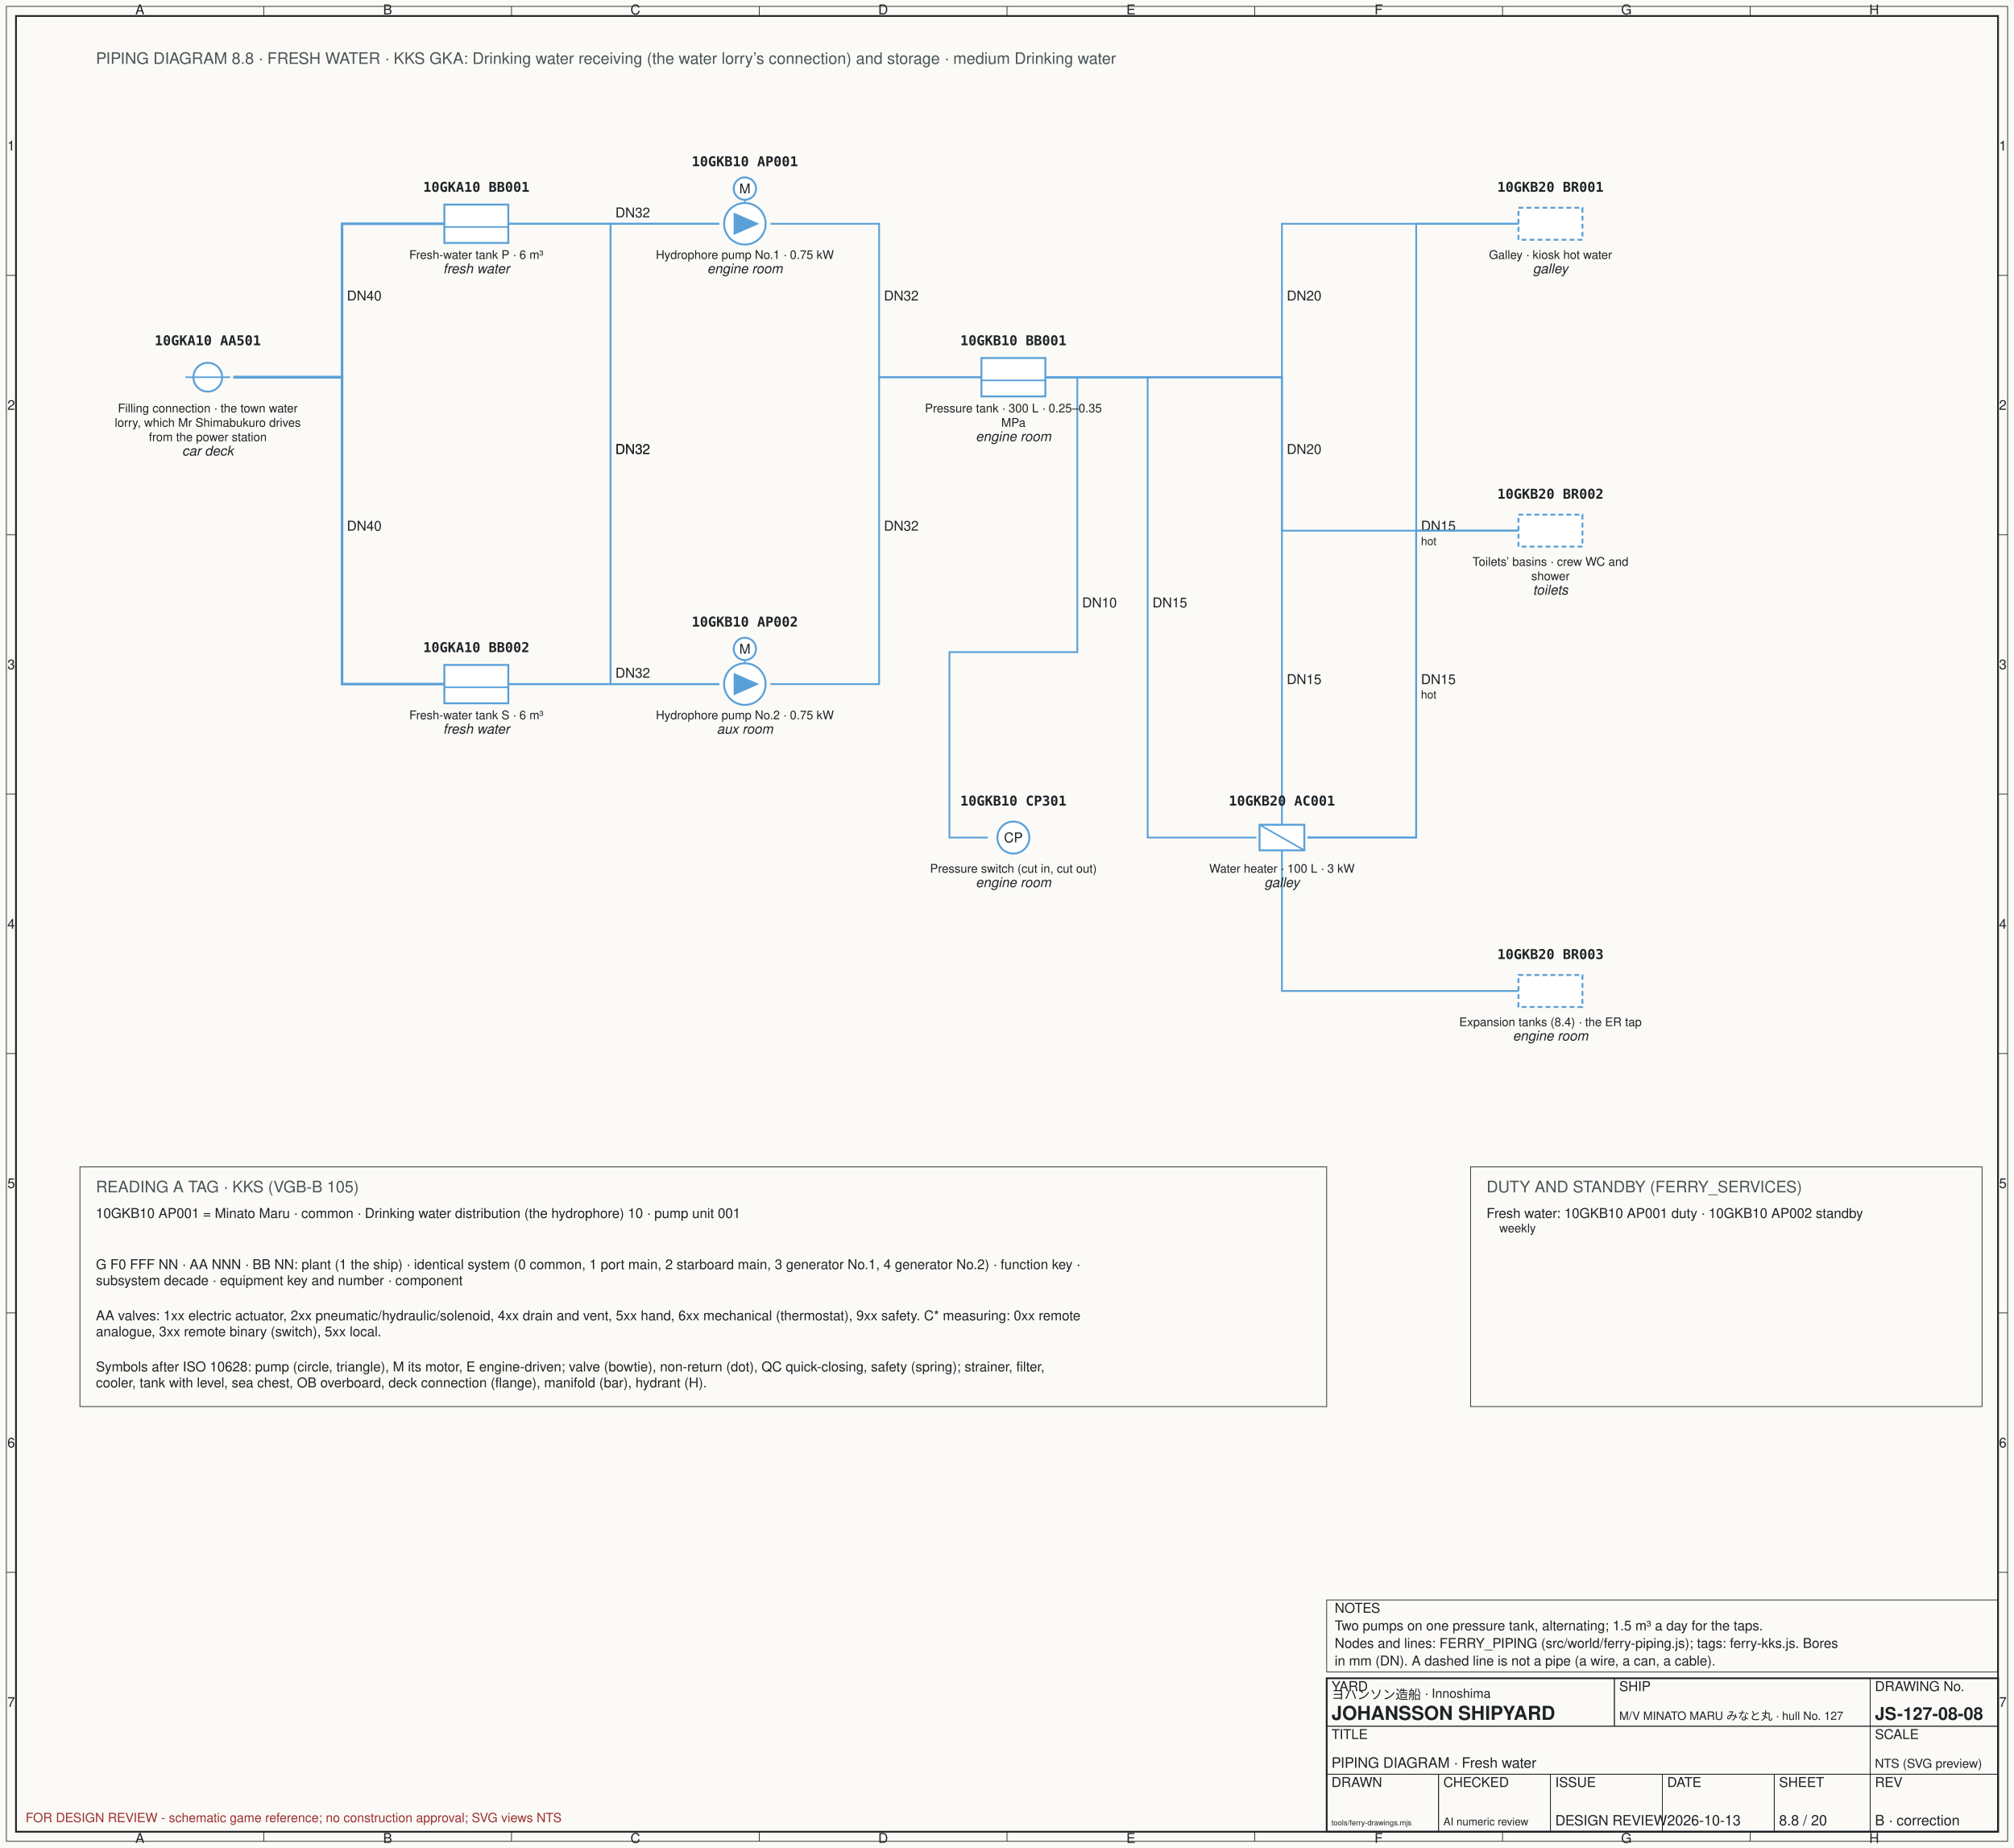
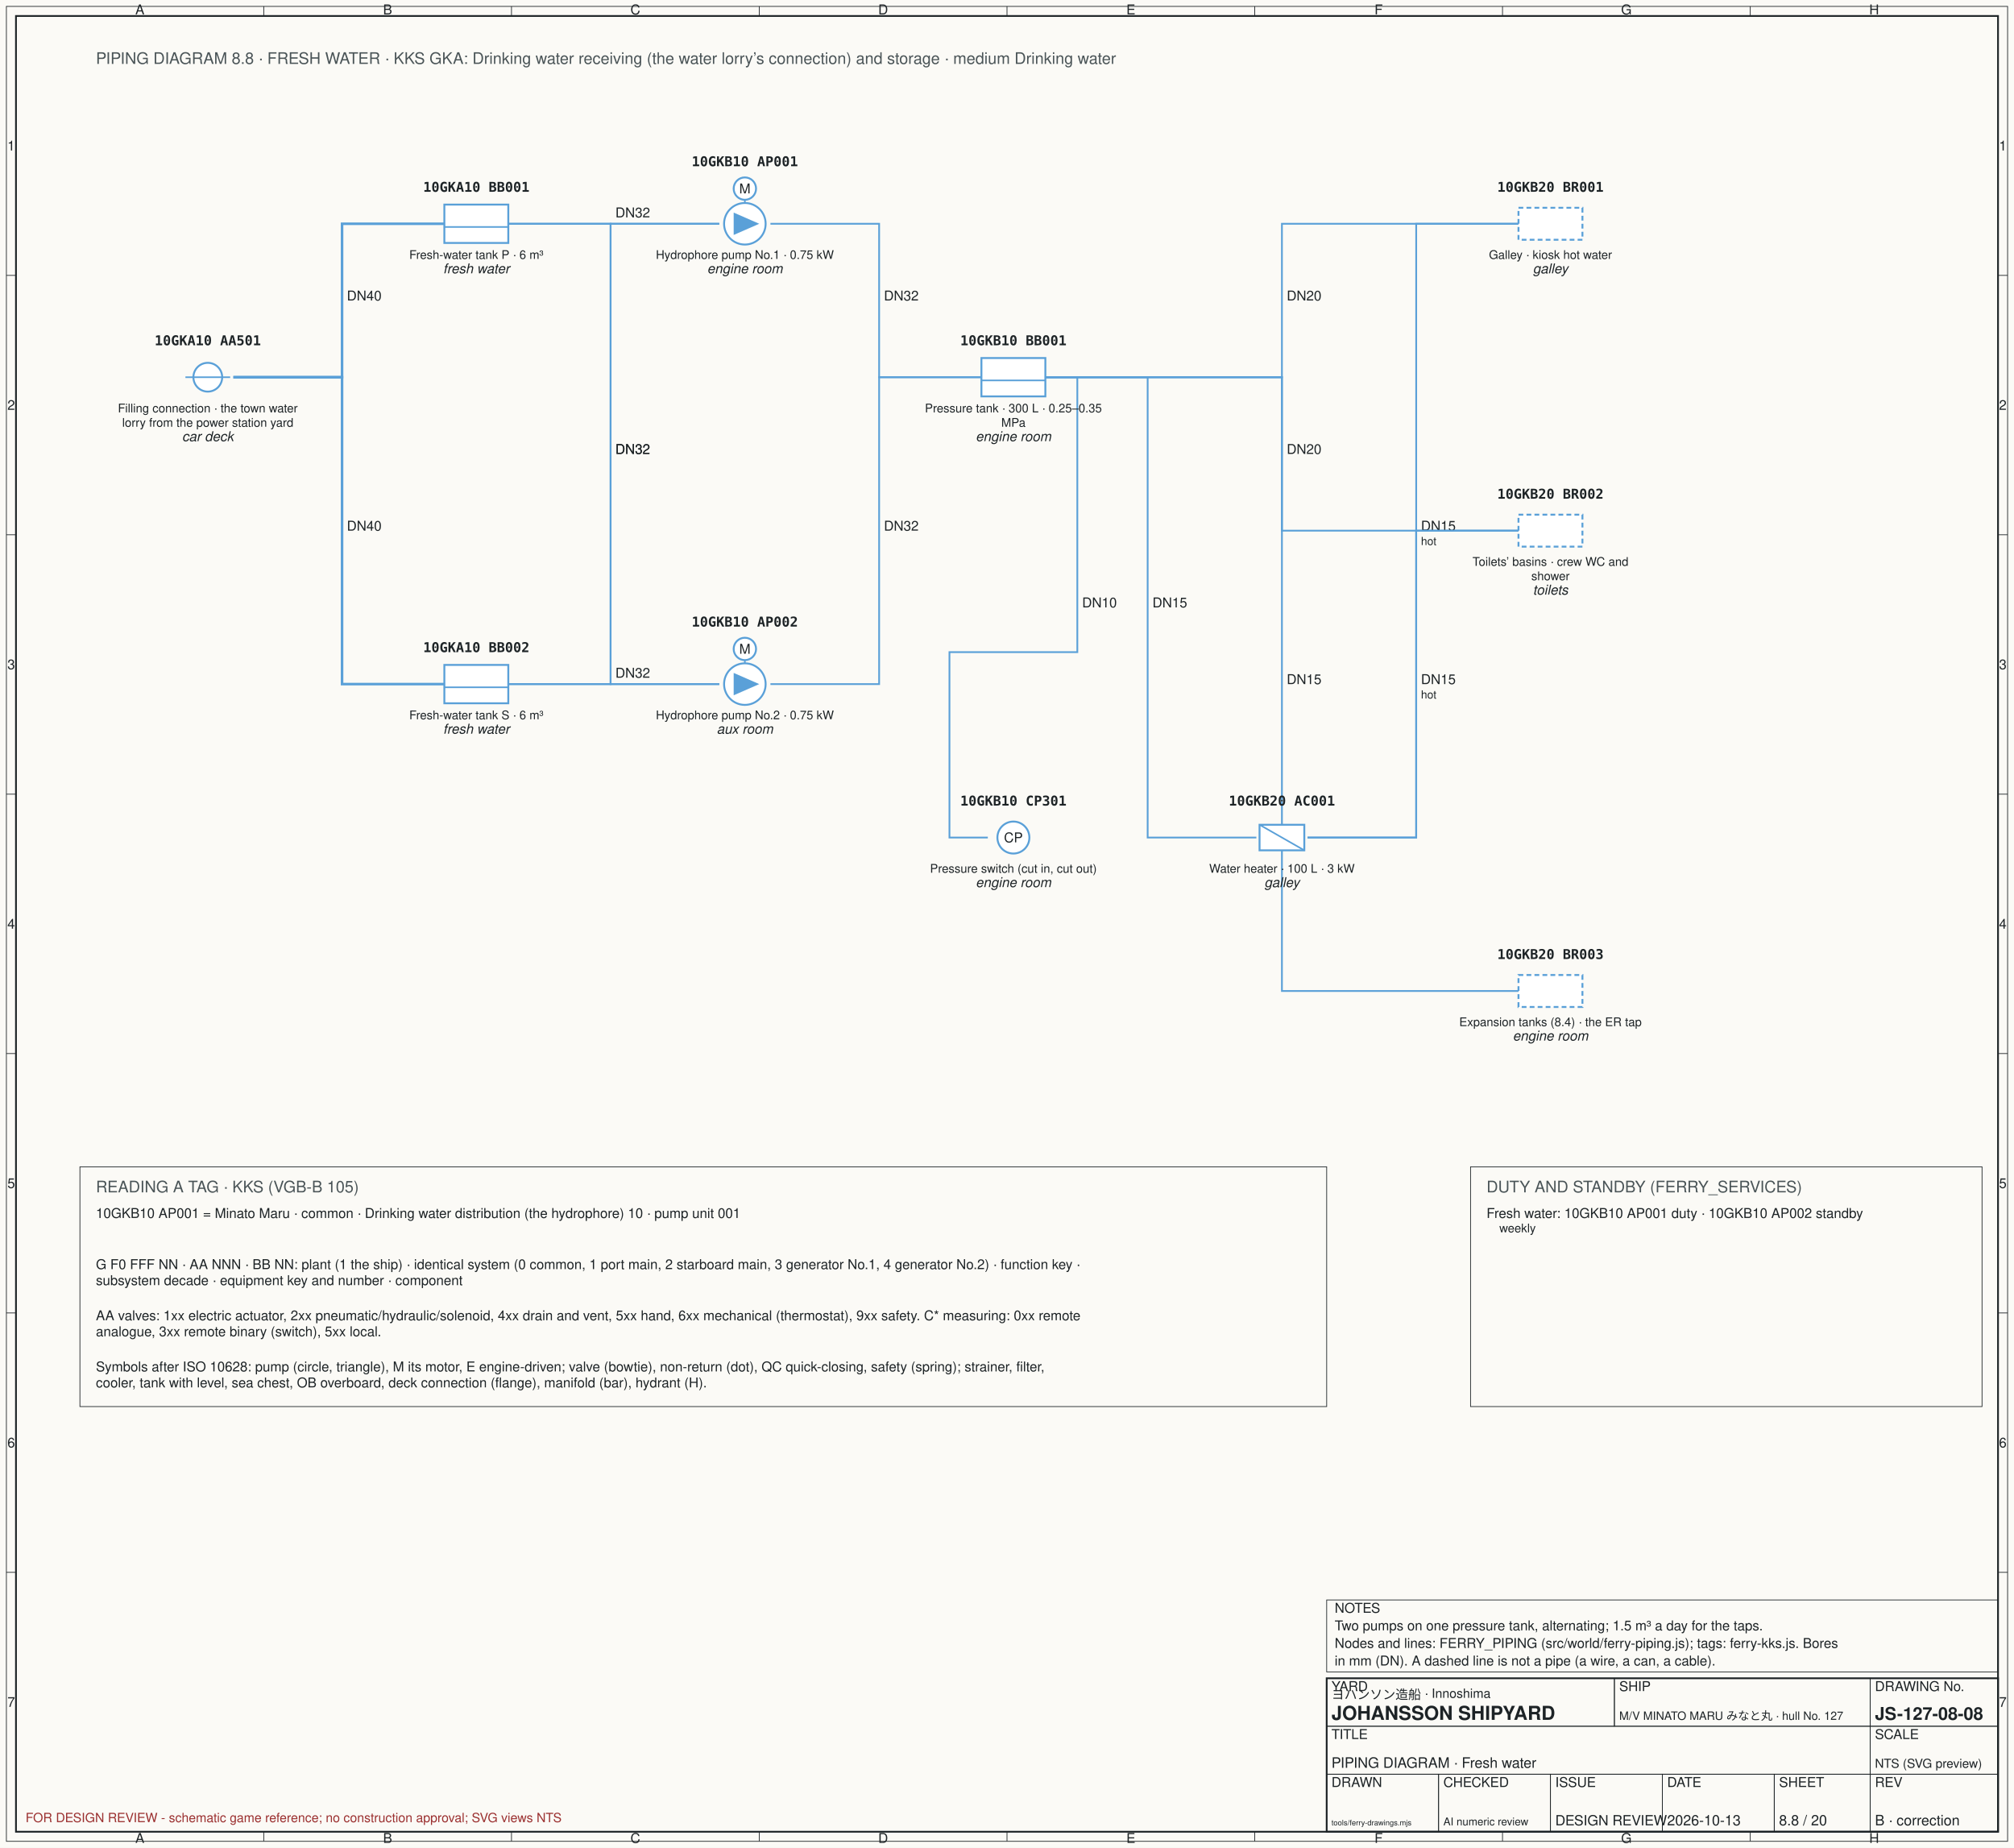
<svg xmlns="http://www.w3.org/2000/svg" width="1260" height="1156" viewBox="0 0 1260 1156" font-family="Helvetica, Arial, sans-serif" font-size="11">
  <rect width="1260" height="1156" fill="#fbfaf6" />
  <style>.l{fill:none;stroke:#1d2326;stroke-width:1.1}.t{fill:none;stroke:#1d2326;stroke-width:.45}.g{fill:none;stroke:#9aa3a6;stroke-width:.4;stroke-dasharray:3 3}.wl{fill:none;stroke:#2f6f74;stroke-width:.8;stroke-dasharray:6 3}.c{fill:none;stroke:#8e3a30;stroke-width:.6;stroke-dasharray:1 3}.d{fill:none;stroke:#1d2326;stroke-width:.5}.txt{fill:#1d2326}.sp{fill:#eef1ee;stroke:#1d2326;stroke-width:.7}.lab{fill:#1d2326;font-size:8.5}.ttl{fill:#1d2326;font-size:14;font-weight:bold}.sub{fill:#4a5457;font-size:10}.hatch{fill:url(#hatch);stroke:#1d2326;stroke-width:.7}</style>
  <defs>
    <pattern id="hatch" width="6" height="6" patternUnits="userSpaceOnUse" patternTransform="rotate(45)">
      <line x1="0" y1="0" x2="0" y2="6" stroke="#1d2326" stroke-width=".6" />
    </pattern>
    <marker id="arr" viewBox="0 0 10 10" refX="10" refY="5" markerWidth="8" markerHeight="8" orient="auto-start-reverse">
      <path d="M0,1 L10,5 L0,9 z" fill="#1d2326" />
    </marker>
  </defs>
  <rect class="l" x="10" y="10" width="1240" height="1136" fill="none" />
  <rect class="t" x="4" y="4" width="1252" height="1148" fill="none" />
  <text class="lab" x="87.5" y="9" text-anchor="middle">A</text>
  <text class="lab" x="87.5" y="1153" text-anchor="middle">A</text>
  <text class="lab" x="242.5" y="9" text-anchor="middle">B</text>
  <text class="lab" x="242.5" y="1153" text-anchor="middle">B</text>
  <line class="t" x1="165" y1="4" x2="165" y2="10" />
  <line class="t" x1="165" y1="1146" x2="165" y2="1152" />
  <text class="lab" x="397.5" y="9" text-anchor="middle">C</text>
  <text class="lab" x="397.5" y="1153" text-anchor="middle">C</text>
  <line class="t" x1="320" y1="4" x2="320" y2="10" />
  <line class="t" x1="320" y1="1146" x2="320" y2="1152" />
  <text class="lab" x="552.5" y="9" text-anchor="middle">D</text>
  <text class="lab" x="552.5" y="1153" text-anchor="middle">D</text>
  <line class="t" x1="475" y1="4" x2="475" y2="10" />
  <line class="t" x1="475" y1="1146" x2="475" y2="1152" />
  <text class="lab" x="707.5" y="9" text-anchor="middle">E</text>
  <text class="lab" x="707.5" y="1153" text-anchor="middle">E</text>
  <line class="t" x1="630" y1="4" x2="630" y2="10" />
  <line class="t" x1="630" y1="1146" x2="630" y2="1152" />
  <text class="lab" x="862.5" y="9" text-anchor="middle">F</text>
  <text class="lab" x="862.5" y="1153" text-anchor="middle">F</text>
  <line class="t" x1="785" y1="4" x2="785" y2="10" />
  <line class="t" x1="785" y1="1146" x2="785" y2="1152" />
  <text class="lab" x="1017.5" y="9" text-anchor="middle">G</text>
  <text class="lab" x="1017.5" y="1153" text-anchor="middle">G</text>
  <line class="t" x1="940" y1="4" x2="940" y2="10" />
  <line class="t" x1="940" y1="1146" x2="940" y2="1152" />
  <text class="lab" x="1172.5" y="9" text-anchor="middle">H</text>
  <text class="lab" x="1172.5" y="1153" text-anchor="middle">H</text>
  <line class="t" x1="1095" y1="4" x2="1095" y2="10" />
  <line class="t" x1="1095" y1="1146" x2="1095" y2="1152" />
  <text class="lab" x="7" y="94.14" text-anchor="middle">1</text>
  <text class="lab" x="1253" y="94.14" text-anchor="middle">1</text>
  <text class="lab" x="7" y="256.43" text-anchor="middle">2</text>
  <text class="lab" x="1253" y="256.43" text-anchor="middle">2</text>
  <line class="t" x1="4" y1="172.29" x2="10" y2="172.29" />
  <line class="t" x1="1250" y1="172.29" x2="1256" y2="172.29" />
  <text class="lab" x="7" y="418.71" text-anchor="middle">3</text>
  <text class="lab" x="1253" y="418.71" text-anchor="middle">3</text>
  <line class="t" x1="4" y1="334.57" x2="10" y2="334.57" />
  <line class="t" x1="1250" y1="334.57" x2="1256" y2="334.57" />
  <text class="lab" x="7" y="581" text-anchor="middle">4</text>
  <text class="lab" x="1253" y="581" text-anchor="middle">4</text>
  <line class="t" x1="4" y1="496.86" x2="10" y2="496.86" />
  <line class="t" x1="1250" y1="496.86" x2="1256" y2="496.86" />
  <text class="lab" x="7" y="743.29" text-anchor="middle">5</text>
  <text class="lab" x="1253" y="743.29" text-anchor="middle">5</text>
  <line class="t" x1="4" y1="659.14" x2="10" y2="659.14" />
  <line class="t" x1="1250" y1="659.14" x2="1256" y2="659.14" />
  <text class="lab" x="7" y="905.57" text-anchor="middle">6</text>
  <text class="lab" x="1253" y="905.57" text-anchor="middle">6</text>
  <line class="t" x1="4" y1="821.43" x2="10" y2="821.43" />
  <line class="t" x1="1250" y1="821.43" x2="1256" y2="821.43" />
  <text class="lab" x="7" y="1067.86" text-anchor="middle">7</text>
  <text class="lab" x="1253" y="1067.86" text-anchor="middle">7</text>
  <line class="t" x1="4" y1="983.71" x2="10" y2="983.71" />
  <line class="t" x1="1250" y1="983.71" x2="1256" y2="983.71" />
  <text class="sub" x="60" y="40">PIPING DIAGRAM 8.8 · FRESH WATER · KKS GKA: Drinking water receiving (the water lorry’s connection) and storage · medium Drinking water</text>
  <path d="M146,236 L214,236 L214,140 L282,140" stroke="#5aa0d8" fill="none" stroke-width="1.6" />
  <text class="lab" x="217" y="188" font-size="7" fill="#4a5457">DN40</text>
  <path d="M146,236 L214,236 L214,428 L282,428" stroke="#5aa0d8" fill="none" stroke-width="1.6" />
  <text class="lab" x="217" y="332" font-size="7" fill="#4a5457">DN40</text>
  <path d="M314,140 L382,140 L382,140 L450,140" stroke="#5aa0d8" fill="none" stroke-width="1.1" />
  <text class="lab" x="385" y="136" font-size="7" fill="#4a5457">DN32</text>
  <path d="M314,428 L382,428 L382,140 L450,140" stroke="#5aa0d8" fill="none" stroke-width="1.1" />
  <text class="lab" x="385" y="284" font-size="7" fill="#4a5457">DN32</text>
  <path d="M314,140 L382,140 L382,428 L450,428" stroke="#5aa0d8" fill="none" stroke-width="1.1" />
  <text class="lab" x="385" y="284" font-size="7" fill="#4a5457">DN32</text>
  <path d="M314,428 L382,428 L382,428 L450,428" stroke="#5aa0d8" fill="none" stroke-width="1.1" />
  <text class="lab" x="385" y="424" font-size="7" fill="#4a5457">DN32</text>
  <path d="M482,140 L550,140 L550,236 L618,236" stroke="#5aa0d8" fill="none" stroke-width="1.1" />
  <text class="lab" x="553" y="188" font-size="7" fill="#4a5457">DN32</text>
  <path d="M482,428 L550,428 L550,236 L618,236" stroke="#5aa0d8" fill="none" stroke-width="1.1" />
  <text class="lab" x="553" y="332" font-size="7" fill="#4a5457">DN32</text>
  <path d="M650,236 L674,236 L674,408 L594,408 L594,524 L618,524" stroke="#5aa0d8" fill="none" stroke-width="1.1" />
  <text class="lab" x="677" y="380" font-size="7" fill="#4a5457">DN10</text>
  <path d="M650,236 L802,236 L802,140 L954,140" stroke="#5aa0d8" fill="none" stroke-width="1.1" />
  <text class="lab" x="805" y="188" font-size="7" fill="#4a5457">DN20</text>
  <path d="M650,236 L802,236 L802,332 L954,332" stroke="#5aa0d8" fill="none" stroke-width="1.1" />
  <text class="lab" x="805" y="284" font-size="7" fill="#4a5457">DN20</text>
  <path d="M650,236 L718,236 L718,524 L786,524" stroke="#5aa0d8" fill="none" stroke-width="1.1" />
  <text class="lab" x="721" y="380" font-size="7" fill="#4a5457">DN15</text>
  <path d="M818,524 L886,524 L886,140 L954,140" stroke="#5aa0d8" fill="none" stroke-width="1.1" />
  <text class="lab" x="889" y="332" font-size="7" fill="#4a5457">DN15</text>
  <text class="lab" x="889" y="341" style="font-size:7px" fill="#4a5457">hot</text>
  <path d="M818,524 L886,524 L886,332 L954,332" stroke="#5aa0d8" fill="none" stroke-width="1.1" />
  <text class="lab" x="889" y="428" font-size="7" fill="#4a5457">DN15</text>
  <text class="lab" x="889" y="437" style="font-size:7px" fill="#4a5457">hot</text>
  <path d="M650,236 L802,236 L802,620 L954,620" stroke="#5aa0d8" fill="none" stroke-width="1.1" />
  <text class="lab" x="805" y="428" font-size="7" fill="#4a5457">DN15</text>
  <circle cx="130" cy="236" r="9" stroke="#5aa0d8" fill="#fff" stroke-width="1.2" />
  <line x1="116" y1="236" x2="144" y2="236" stroke="#5aa0d8" />
  <text class="lab" x="130" y="216" text-anchor="middle" font-family="monospace" font-weight="bold" font-size="8.5">10GKA10 AA501</text>
  <text class="lab" x="130" y="258" style="font-size:7.5px" text-anchor="middle">Filling connection · the town water</text>
-   <text class="lab" x="130" y="267" style="font-size:7.5px" text-anchor="middle">lorry, which Mr Shimabukuro drives</text>
-   <text class="lab" x="130" y="276" style="font-size:7.5px" text-anchor="middle">from the power station</text>
-   <text class="lab" x="130" y="285" text-anchor="middle" font-size="6.5" font-style="italic" fill="#6f7476">car deck</text>
+   <text class="lab" x="130" y="267" style="font-size:7.5px" text-anchor="middle">lorry from the power station yard</text>
+   <text class="lab" x="130" y="276" text-anchor="middle" font-size="6.5" font-style="italic" fill="#6f7476">car deck</text>
  <rect x="278" y="128" width="40" height="24" stroke="#5aa0d8" fill="#fff" stroke-width="1.2" />
  <path d="M278,142 L318,142" stroke="#5aa0d8" />
  <text class="lab" x="298" y="120" text-anchor="middle" font-family="monospace" font-weight="bold" font-size="8.5">10GKA10 BB001</text>
  <text class="lab" x="298" y="162" style="font-size:7.5px" text-anchor="middle">Fresh-water tank P · 6 m³</text>
  <text class="lab" x="298" y="171" text-anchor="middle" font-size="6.5" font-style="italic" fill="#6f7476">fresh water</text>
  <rect x="278" y="416" width="40" height="24" stroke="#5aa0d8" fill="#fff" stroke-width="1.2" />
  <path d="M278,430 L318,430" stroke="#5aa0d8" />
  <text class="lab" x="298" y="408" text-anchor="middle" font-family="monospace" font-weight="bold" font-size="8.5">10GKA10 BB002</text>
  <text class="lab" x="298" y="450" style="font-size:7.5px" text-anchor="middle">Fresh-water tank S · 6 m³</text>
  <text class="lab" x="298" y="459" text-anchor="middle" font-size="6.5" font-style="italic" fill="#6f7476">fresh water</text>
  <circle cx="466" cy="140" r="13" stroke="#5aa0d8" fill="#fff" stroke-width="1.2" />
  <path d="M459,133 L475,140 L459,147 z" fill="#5aa0d8" />
  <circle cx="466" cy="118" r="7" stroke="#5aa0d8" fill="#fff" stroke-width="1.2" />
  <text class="lab" x="466" y="121" text-anchor="middle" font-size="8">M</text>
  <line x1="466" y1="125" x2="466" y2="127" stroke="#5aa0d8" />
  <text class="lab" x="466" y="104" text-anchor="middle" font-family="monospace" font-weight="bold" font-size="8.5">10GKB10 AP001</text>
  <text class="lab" x="466" y="162" style="font-size:7.5px" text-anchor="middle">Hydrophore pump No.1 · 0.75 kW</text>
  <text class="lab" x="466" y="171" text-anchor="middle" font-size="6.5" font-style="italic" fill="#6f7476">engine room</text>
  <circle cx="466" cy="428" r="13" stroke="#5aa0d8" fill="#fff" stroke-width="1.2" />
  <path d="M459,421 L475,428 L459,435 z" fill="#5aa0d8" />
  <circle cx="466" cy="406" r="7" stroke="#5aa0d8" fill="#fff" stroke-width="1.2" />
  <text class="lab" x="466" y="409" text-anchor="middle" font-size="8">M</text>
  <line x1="466" y1="413" x2="466" y2="415" stroke="#5aa0d8" />
  <text class="lab" x="466" y="392" text-anchor="middle" font-family="monospace" font-weight="bold" font-size="8.5">10GKB10 AP002</text>
  <text class="lab" x="466" y="450" style="font-size:7.5px" text-anchor="middle">Hydrophore pump No.2 · 0.75 kW</text>
  <text class="lab" x="466" y="459" text-anchor="middle" font-size="6.5" font-style="italic" fill="#6f7476">aux room</text>
  <rect x="614" y="224" width="40" height="24" stroke="#5aa0d8" fill="#fff" stroke-width="1.2" />
  <path d="M614,238 L654,238" stroke="#5aa0d8" />
  <text class="lab" x="634" y="216" text-anchor="middle" font-family="monospace" font-weight="bold" font-size="8.5">10GKB10 BB001</text>
  <text class="lab" x="634" y="258" style="font-size:7.5px" text-anchor="middle">Pressure tank · 300 L · 0.25–0.35</text>
  <text class="lab" x="634" y="267" style="font-size:7.5px" text-anchor="middle">MPa</text>
  <text class="lab" x="634" y="276" text-anchor="middle" font-size="6.5" font-style="italic" fill="#6f7476">engine room</text>
  <circle cx="634" cy="524" r="10" stroke="#5aa0d8" fill="#fff" stroke-width="1.2" />
  <text class="lab" x="634" y="527" text-anchor="middle" font-size="7">CP</text>
  <text class="lab" x="634" y="504" text-anchor="middle" font-family="monospace" font-weight="bold" font-size="8.5">10GKB10 CP301</text>
  <text class="lab" x="634" y="546" style="font-size:7.5px" text-anchor="middle">Pressure switch (cut in, cut out)</text>
  <text class="lab" x="634" y="555" text-anchor="middle" font-size="6.5" font-style="italic" fill="#6f7476">engine room</text>
  <rect x="788" y="516" width="28" height="16" stroke="#5aa0d8" fill="#fff" stroke-width="1.2" />
  <path d="M788,516 L816,532" stroke="#5aa0d8" />
  <text class="lab" x="802" y="504" text-anchor="middle" font-family="monospace" font-weight="bold" font-size="8.5">10GKB20 AC001</text>
  <text class="lab" x="802" y="546" style="font-size:7.5px" text-anchor="middle">Water heater · 100 L · 3 kW</text>
  <text class="lab" x="802" y="555" text-anchor="middle" font-size="6.5" font-style="italic" fill="#6f7476">galley</text>
  <rect x="950" y="130" width="40" height="20" stroke="#5aa0d8" fill="#fff" stroke-width="1.2" stroke-dasharray="3,2" />
  <text class="lab" x="970" y="120" text-anchor="middle" font-family="monospace" font-weight="bold" font-size="8.5">10GKB20 BR001</text>
  <text class="lab" x="970" y="162" style="font-size:7.5px" text-anchor="middle">Galley · kiosk hot water</text>
  <text class="lab" x="970" y="171" text-anchor="middle" font-size="6.5" font-style="italic" fill="#6f7476">galley</text>
  <rect x="950" y="322" width="40" height="20" stroke="#5aa0d8" fill="#fff" stroke-width="1.2" stroke-dasharray="3,2" />
  <text class="lab" x="970" y="312" text-anchor="middle" font-family="monospace" font-weight="bold" font-size="8.5">10GKB20 BR002</text>
  <text class="lab" x="970" y="354" style="font-size:7.5px" text-anchor="middle">Toilets’ basins · crew WC and</text>
  <text class="lab" x="970" y="363" style="font-size:7.5px" text-anchor="middle">shower</text>
  <text class="lab" x="970" y="372" text-anchor="middle" font-size="6.5" font-style="italic" fill="#6f7476">toilets</text>
  <rect x="950" y="610" width="40" height="20" stroke="#5aa0d8" fill="#fff" stroke-width="1.2" stroke-dasharray="3,2" />
  <text class="lab" x="970" y="600" text-anchor="middle" font-family="monospace" font-weight="bold" font-size="8.5">10GKB20 BR003</text>
  <text class="lab" x="970" y="642" style="font-size:7.5px" text-anchor="middle">Expansion tanks (8.4) · the ER tap</text>
  <text class="lab" x="970" y="651" text-anchor="middle" font-size="6.5" font-style="italic" fill="#6f7476">engine room</text>
  <rect class="t" x="920" y="730" width="320" height="150" />
  <text class="sub" x="930" y="746">DUTY AND STANDBY (FERRY_SERVICES)</text>
  <text class="lab" x="930" y="762" style="font-size:8.5px">Fresh water: 10GKB10 AP001 duty · 10GKB10 AP002 standby</text>
  <text class="lab" x="938" y="771" style="font-size:7.5px" fill="#4a5457">weekly</text>
  <rect class="t" x="50" y="730" width="780" height="150" />
  <text class="sub" x="60" y="746">READING A TAG · KKS (VGB-B 105)</text>
  <text class="lab" x="60" y="762">10GKB10 AP001  =  Minato Maru · common · Drinking water distribution (the hydrophore) 10 · pump unit 001</text>
  <text class="lab" x="60" y="794">G F0 FFF NN · AA NNN · BB NN: plant (1 the ship) · identical system (0 common, 1 port main, 2 starboard main, 3 generator No.1, 4 generator No.2) · function key ·</text>
  <text class="lab" x="60" y="804">subsystem decade · equipment key and number · component</text>
  <text class="lab" x="60" y="826">AA valves: 1xx electric actuator, 2xx pneumatic/hydraulic/solenoid, 4xx drain and vent, 5xx hand, 6xx mechanical (thermostat), 9xx safety. C* measuring: 0xx remote</text>
  <text class="lab" x="60" y="836">analogue, 3xx remote binary (switch), 5xx local.</text>
  <text class="lab" x="60" y="858">Symbols after ISO 10628: pump (circle, triangle), M its motor, E engine-driven; valve (bowtie), non-return (dot), QC quick-closing, safety (spring); strainer, filter,</text>
  <text class="lab" x="60" y="868">cooler, tank with level, sea chest, OB overboard, deck connection (flange), manifold (bar), hydrant (H).</text>
  <rect class="l" x="830" y="1050" width="420" height="96" fill="#fff" />
  <rect class="t" x="830" y="1050" width="180" height="30" />
  <text class="lab" x="833" y="1058" font-size="6.5" fill="#6a7477">YARD</text>
  <text class="txt" x="833" y="1063" style="font-size:8px">ヨハンソン造船 · Innoshima</text>
  <text class="ttl" x="833" y="1076" style="font-size:12px">JOHANSSON SHIPYARD</text>
  <rect class="t" x="1010" y="1050" width="160" height="30" />
  <text class="lab" x="1013" y="1058" font-size="6.5" fill="#6a7477">SHIP</text>
  <text class="txt" x="1013" y="1076" style="font-size:7.21px">M/V MINATO MARU みなと丸 · hull No. 127</text>
  <rect class="t" x="1170" y="1050" width="80" height="30" />
  <text class="lab" x="1173" y="1058" font-size="6.5" fill="#6a7477">DRAWING No.</text>
  <text class="ttl" x="1173" y="1076" style="font-size:11.01px">JS-127-08-08</text>
  <rect class="t" x="830" y="1080" width="340" height="30" />
  <text class="lab" x="833" y="1088" font-size="6.5" fill="#6a7477">TITLE</text>
  <text class="txt" x="833" y="1106" style="font-size:9px">PIPING DIAGRAM · Fresh water</text>
  <rect class="t" x="1170" y="1080" width="80" height="30" />
  <text class="lab" x="1173" y="1088" font-size="6.5" fill="#6a7477">SCALE</text>
  <text class="txt" x="1173" y="1106" style="font-size:7.77px">NTS (SVG preview)</text>
  <rect class="t" x="830" y="1110" width="70" height="36" />
  <text class="lab" x="833" y="1118" font-size="6.5" fill="#6a7477">DRAWN</text>
  <text class="txt" x="833" y="1142" style="font-size:4.76px">tools/ferry-drawings.mjs</text>
  <rect class="t" x="900" y="1110" width="70" height="36" />
  <text class="lab" x="903" y="1118" font-size="6.5" fill="#6a7477">CHECKED</text>
  <text class="txt" x="903" y="1142" style="font-size:6.72px">AI numeric review</text>
  <rect class="t" x="970" y="1110" width="70" height="36" />
  <text class="lab" x="973" y="1118" font-size="6.5" fill="#6a7477">ISSUE</text>
  <text class="txt" x="973" y="1142" style="font-size:8.79px">DESIGN REVIEW</text>
  <rect class="t" x="1040" y="1110" width="70" height="36" />
  <text class="lab" x="1043" y="1118" font-size="6.5" fill="#6a7477">DATE</text>
  <text class="txt" x="1043" y="1142" style="font-size:9px">2026-10-13</text>
  <rect class="t" x="1110" y="1110" width="60" height="36" />
  <text class="lab" x="1113" y="1118" font-size="6.5" fill="#6a7477">SHEET</text>
  <text class="txt" x="1113" y="1142" style="font-size:9px">8.8 / 20</text>
  <rect class="t" x="1170" y="1110" width="80" height="36" />
  <text class="lab" x="1173" y="1118" font-size="6.5" fill="#6a7477">REV</text>
  <text class="txt" x="1173" y="1142" style="font-size:9px">B · correction</text>
  <rect class="t" x="830" y="1001" width="420" height="45" fill="#fff" />
  <text class="lab" x="835" y="1009" font-size="6.5" fill="#6a7477">NOTES</text>
  <text class="lab" x="835" y="1020">Two pumps on one pressure tank, alternating; 1.5 m³ a day for the taps.</text>
  <text class="lab" x="835" y="1031">Nodes and lines: FERRY_PIPING (src/world/ferry-piping.js); tags: ferry-kks.js. Bores</text>
  <text class="lab" x="835" y="1042">in mm (DN). A dashed line is not a pipe (a wire, a can, a cable).</text>
  <text x="16" y="1140" font-size="8" fill="#9b3030">FOR DESIGN REVIEW - schematic game reference; no construction approval; SVG views NTS</text>
</svg>
